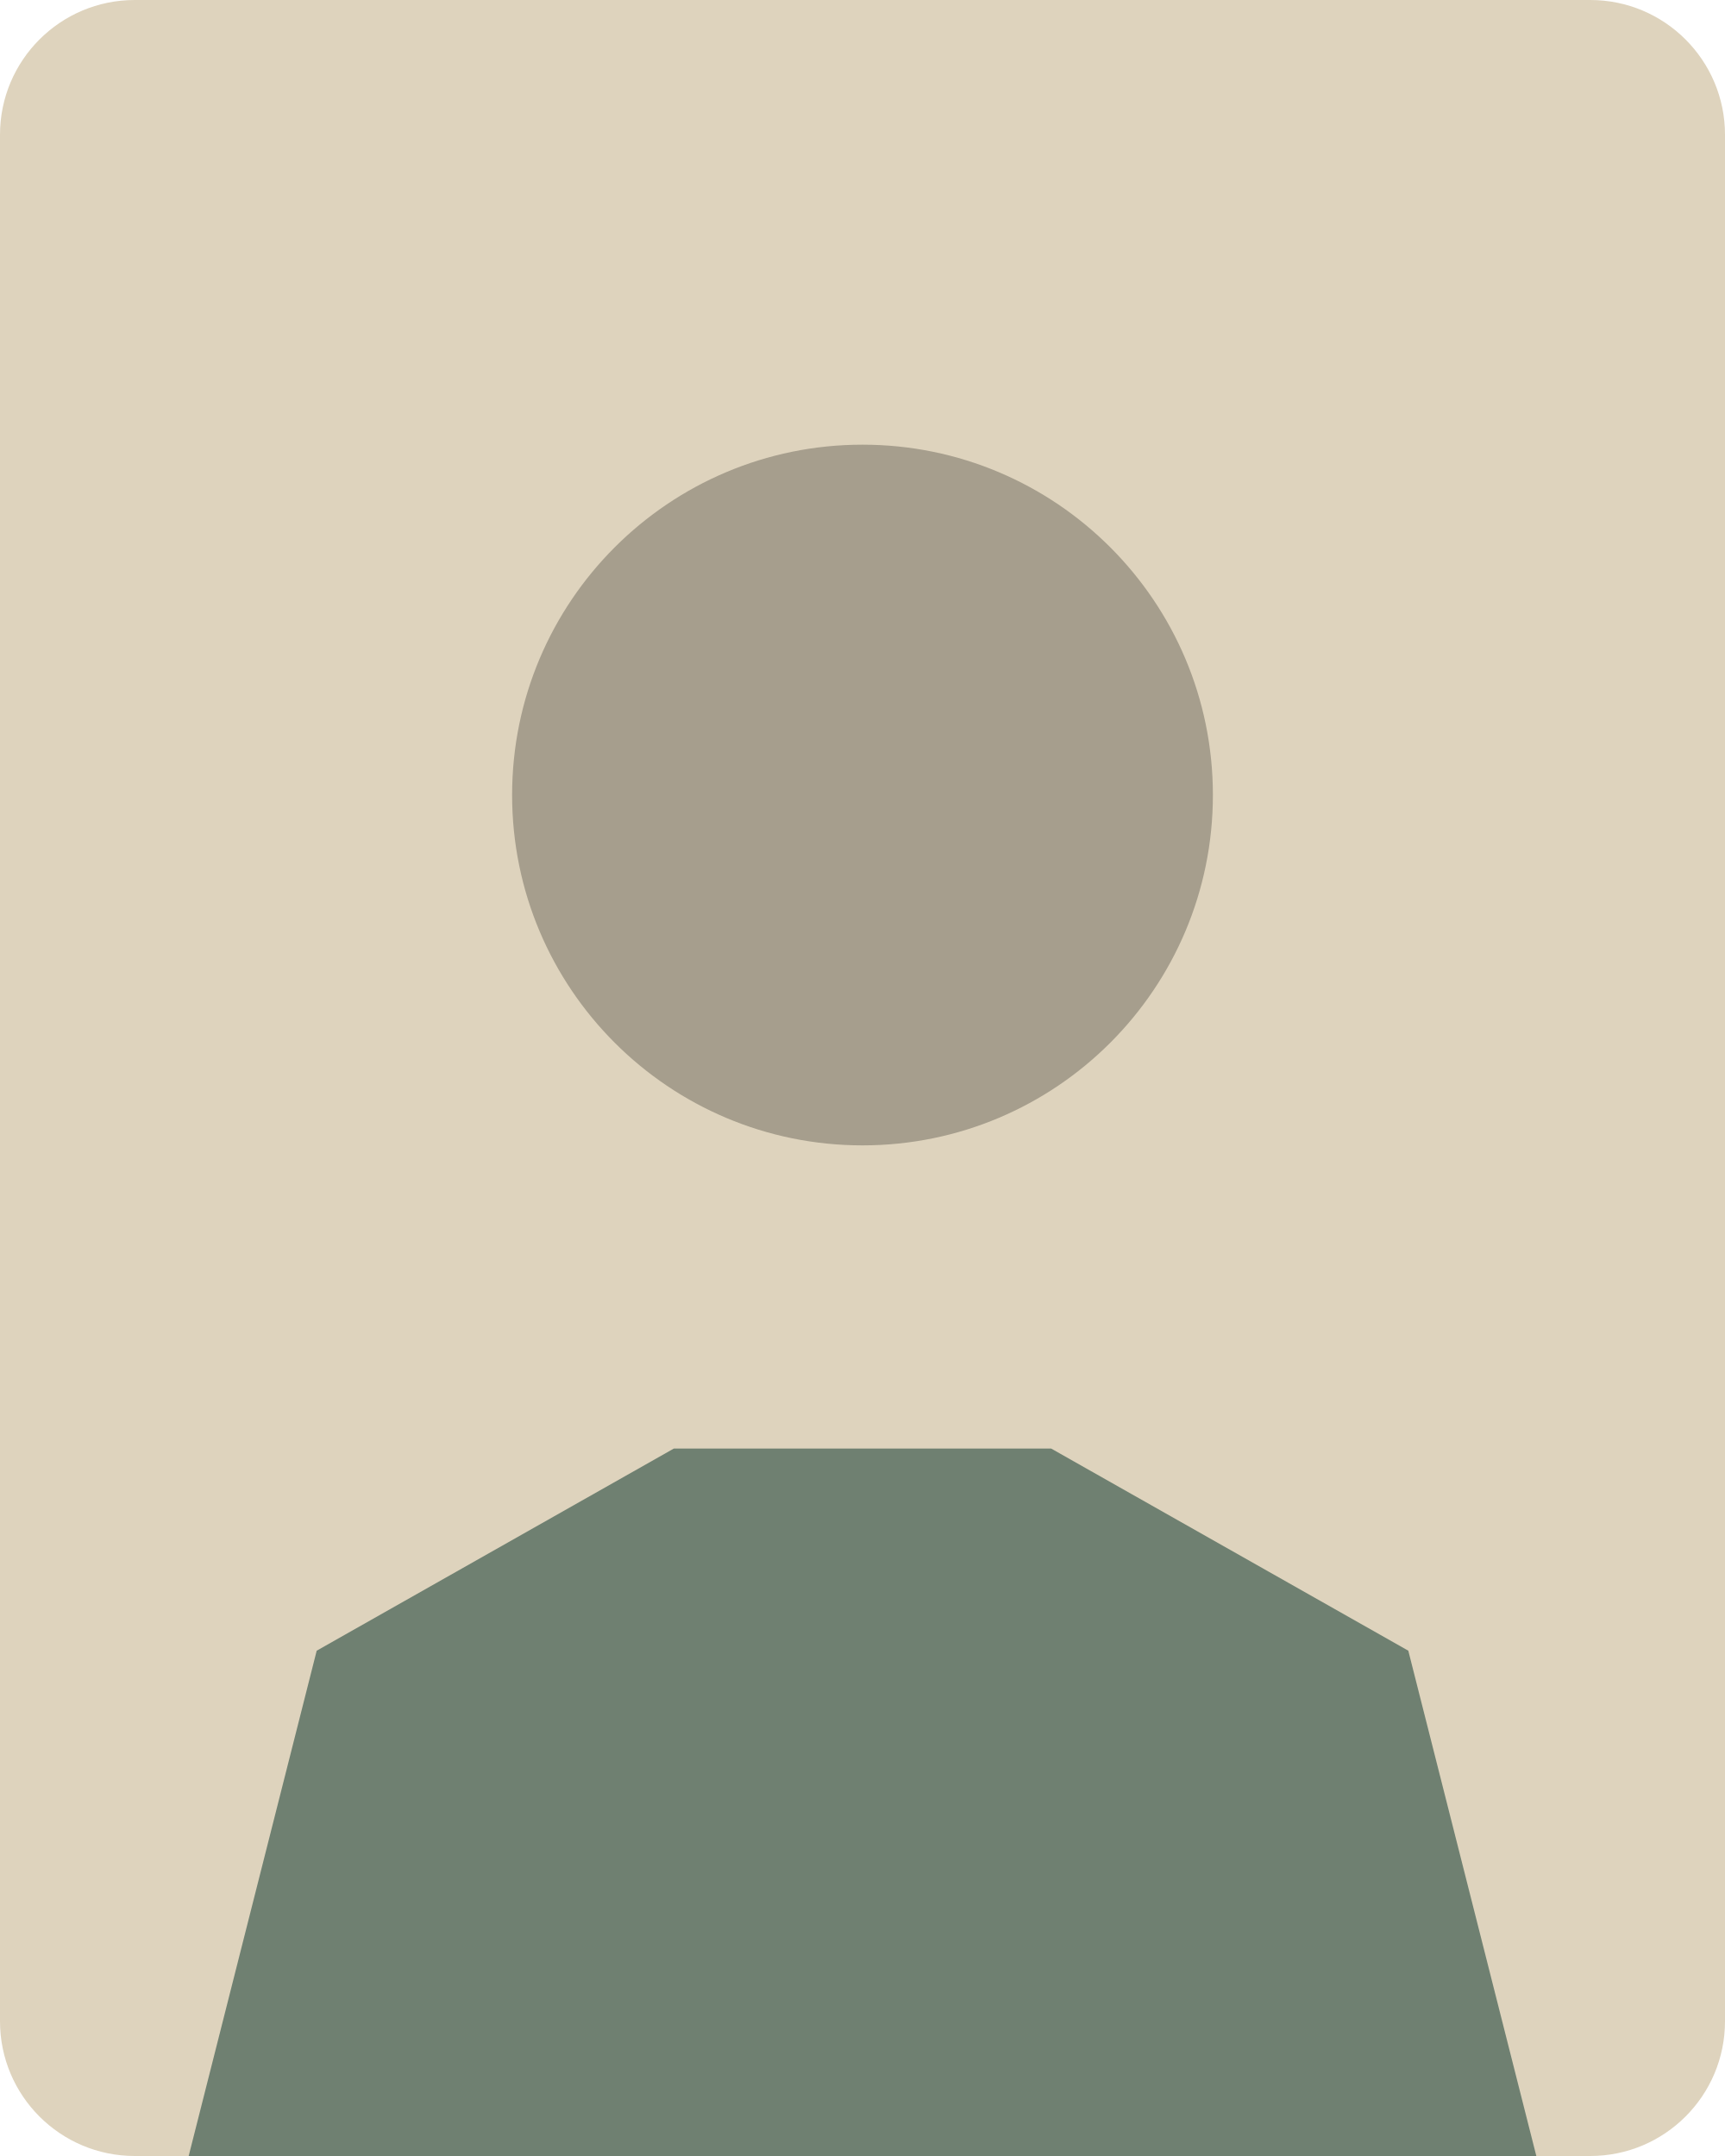
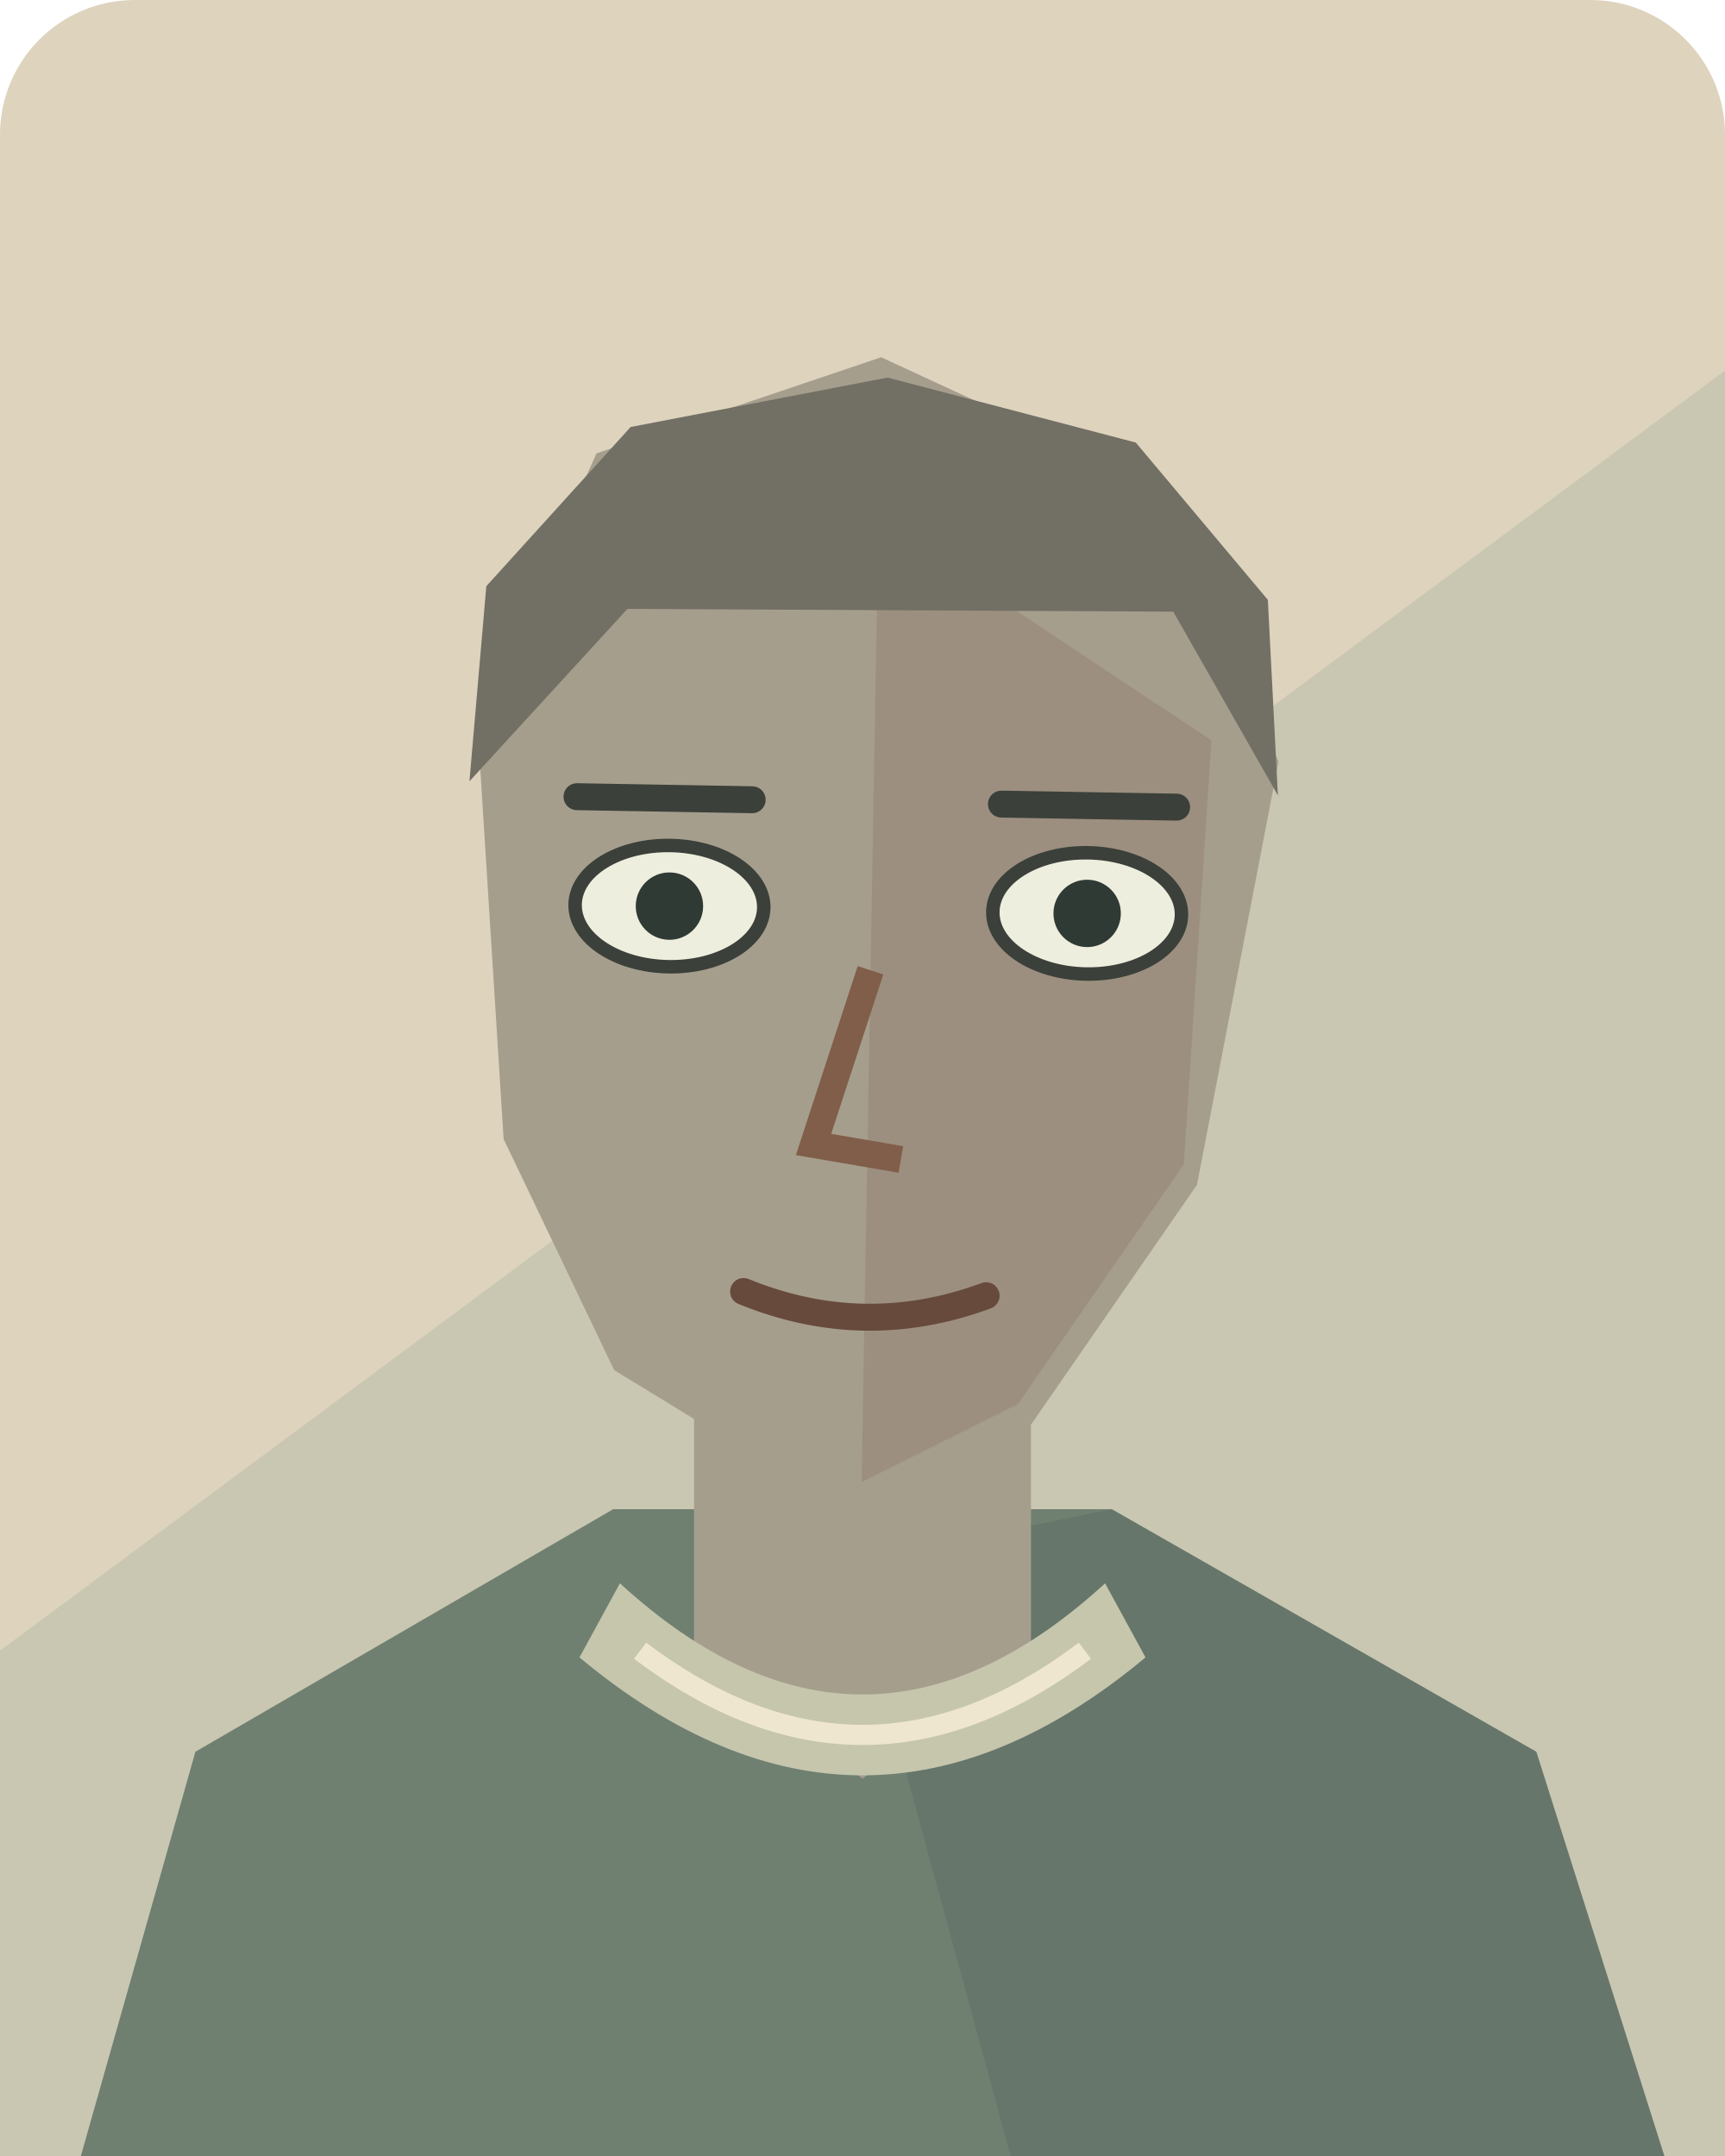
- <svg xmlns="http://www.w3.org/2000/svg" width="256" height="320">
+ <svg xmlns="http://www.w3.org/2000/svg" width="256" height="320" viewBox="0 0 256 320">
  <rect width="256" height="320" rx="20" fill="#ded3bd" />
-   <circle cx="128" cy="118" r="52" fill="#a69e8d" />
-   <path d="M28 320L47 245L100 215H156L209 245L228 320Z" fill="#6f8071" />
+   <path d="M0 245L256 55V320H0Z" fill="#c9c7b1" />
+   <path d="M12 320L29 260L91 224H165L228 260L247 320Z" fill="#6f8071" />
+   <path d="M126 232L150 320H247L228 260L165 224Z" fill="#343d4b" opacity=".16" />
+   <path d="M103 182H153V244L128 264L103 244Z" fill="#a69e8d" />
+   <path d="M92 235Q128 268 164 235L170 246Q128 281 86 246Z" fill="#c6c6ad" />
+   <path d="M95 245Q128 270 161 245" fill="none" stroke="#eee6ce" stroke-width="3" />
+   <g transform="translate(0 0) rotate(1 128 212)">
+     <path d="M69 108L86 68L128 53L171 72L188 112L177 175L153 211L125 224L91 204L74 170Z" fill="#a69e8d" />
+     <path d="M128 77L178 109L175 172L151 208L128 220Z" fill="#714f3b" opacity=".18" />
+     <path d="M84 119L110 119M147 119L173 119" fill="none" stroke="#3b403a" stroke-width="4" stroke-linecap="round" />
+     <ellipse cx="98" cy="135" rx="14" ry="9" fill="#eeeede" stroke="#3b403a" stroke-width="2" />
+     <circle cx="98" cy="135" r="5" fill="#303a34" />
+     <ellipse cx="160" cy="135" rx="14" ry="9" fill="#eeeede" stroke="#3b403a" stroke-width="2" />
+     <circle cx="160" cy="135" r="5" fill="#303a34" />
+     <path d="M128 144L120 170L133 172" fill="none" stroke="#805e49" stroke-width="4" />
+     <path d="M110 192Q128 199 146 192" fill="none" stroke="#674a3c" stroke-width="4" stroke-linecap="round" />
+     <path d="M68 117L70 88L91 64L129 56L166 65L186 88L188 117L172 90L91 91Z" fill="#726f64" />
+   </g>
</svg>
